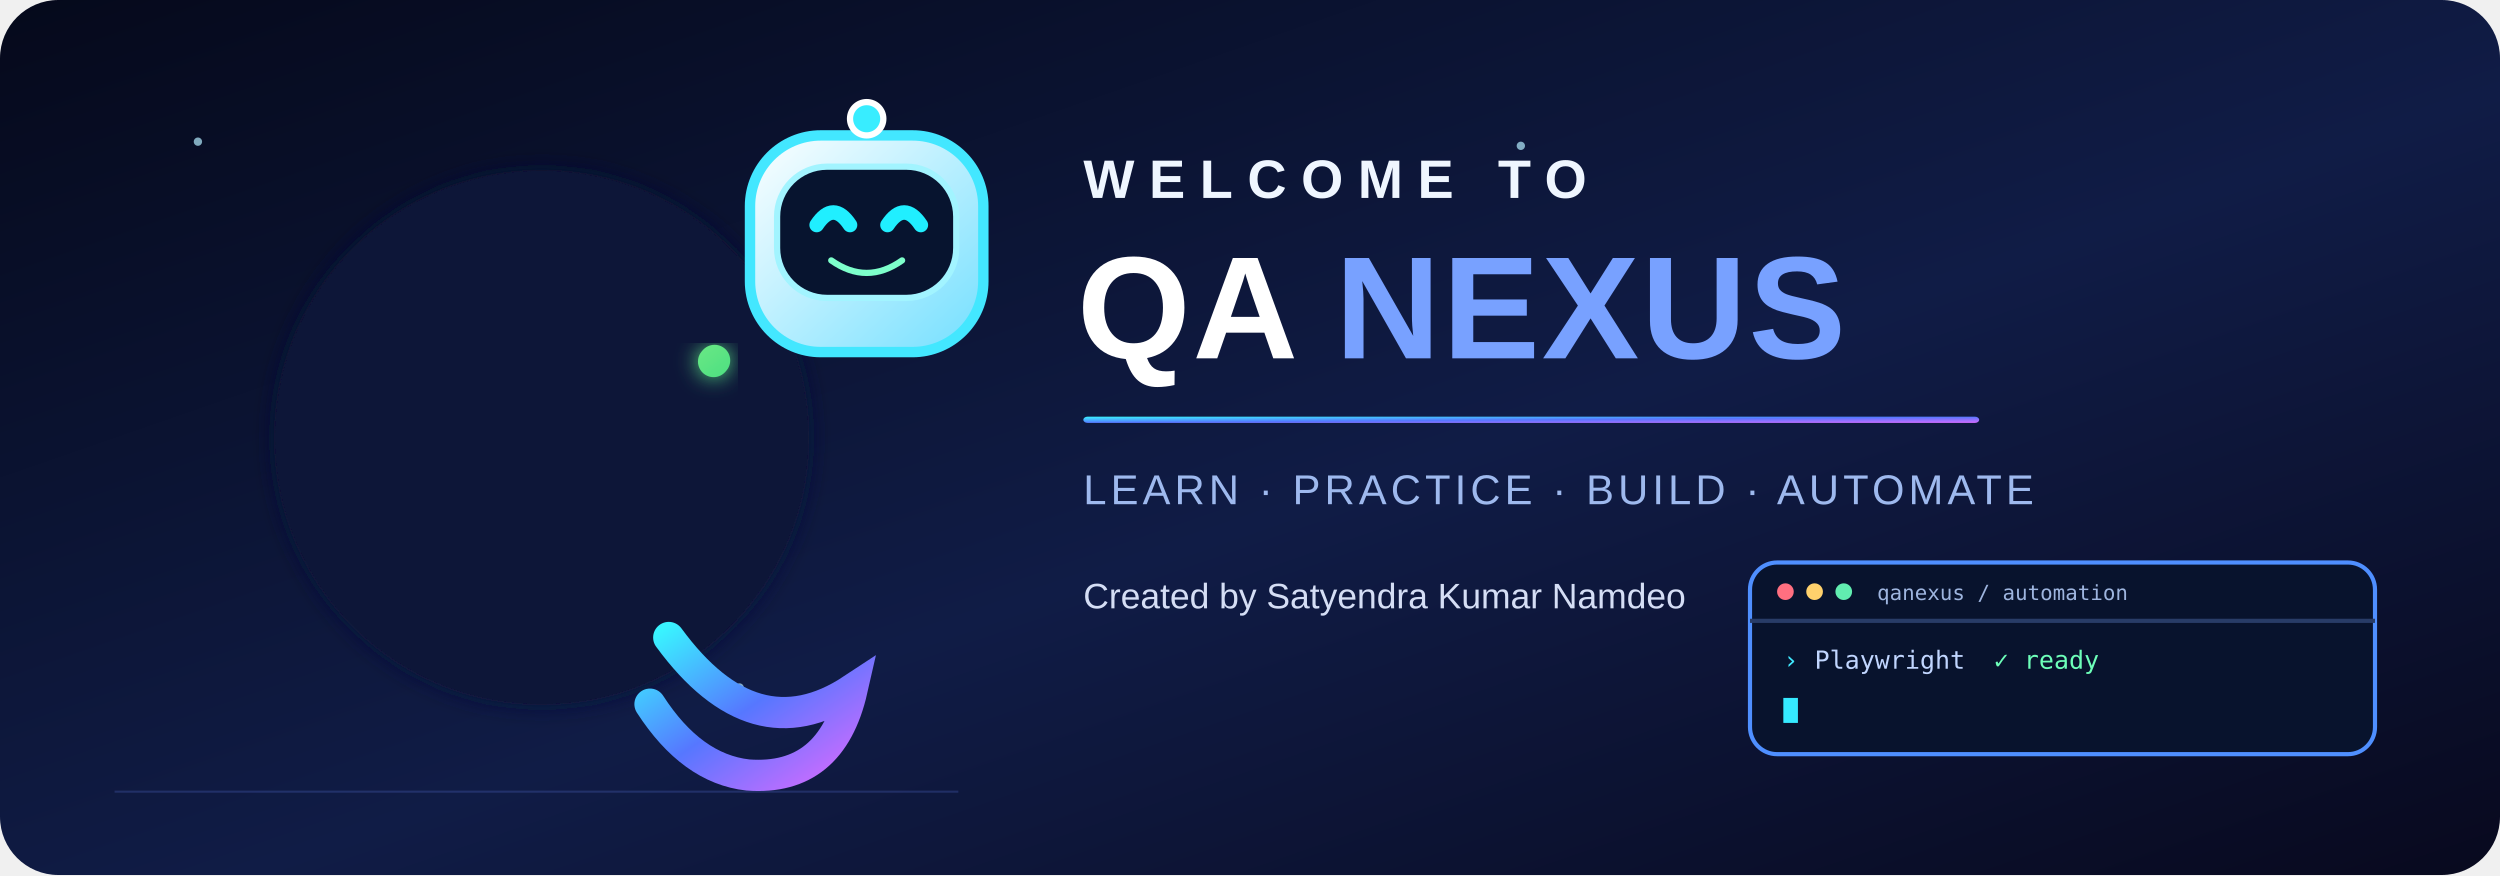
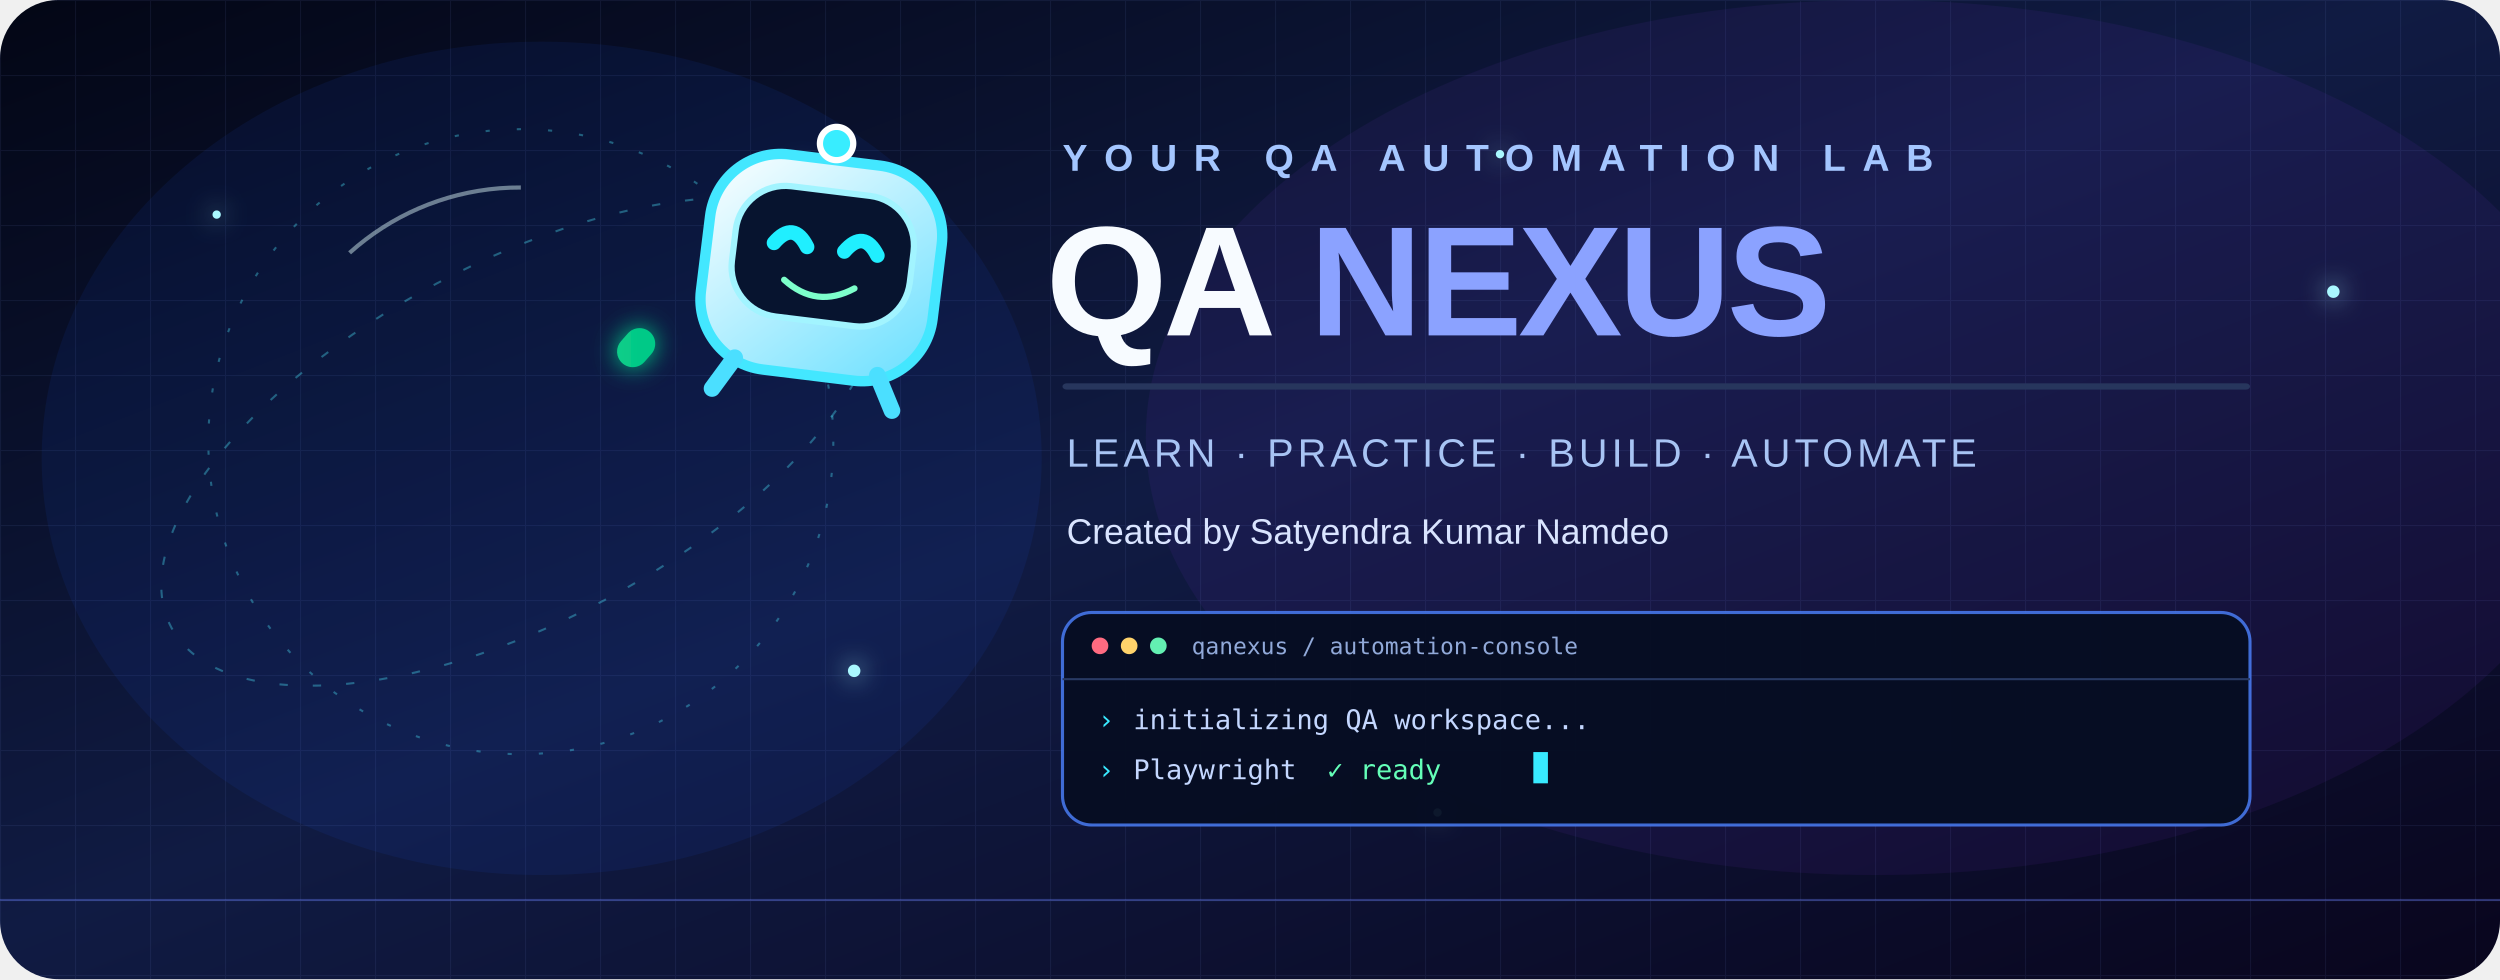
- <svg xmlns="http://www.w3.org/2000/svg" width="1200" height="420" viewBox="0 0 1200 420" role="img" aria-labelledby="title desc">
+ <svg xmlns="http://www.w3.org/2000/svg" width="1200" height="470" viewBox="0 0 1200 470" role="img" aria-labelledby="title desc">
  <defs>
    <linearGradient id="bg" x1="0" y1="0" x2="1" y2="1">
-       <stop stop-color="#05091b" />
-       <stop offset=".55" stop-color="#101c46" />
-       <stop offset="1" stop-color="#08091e" />
+       <stop stop-color="#030615" />
+       <stop offset=".48" stop-color="#101b43" />
+       <stop offset="1" stop-color="#09051d" />
    </linearGradient>
    <linearGradient id="neon" x1="0" y1="0" x2="1" y2="1">
-       <stop stop-color="#39f4ff" />
-       <stop offset=".5" stop-color="#5677ff" />
-       <stop offset="1" stop-color="#d36bff" />
+       <stop stop-color="#36f6ff" />
+       <stop offset=".48" stop-color="#6474ff" />
+       <stop offset="1" stop-color="#e16dff" />
    </linearGradient>
-     <linearGradient id="green" x1="0" y1="0" x2="1" y2="1">
-       <stop stop-color="#b7ff8d" />
-       <stop offset="1" stop-color="#00c879" />
+     <linearGradient id="green">
+       <stop stop-color="#b7ff9b" />
+       <stop offset="1" stop-color="#00c987" />
    </linearGradient>
    <linearGradient id="shell" x1="0" y1="0" x2="1" y2="1">
      <stop stop-color="#fff" />
-       <stop offset="1" stop-color="#72dfff" />
+       <stop offset="1" stop-color="#67dfff" />
    </linearGradient>
-     <filter id="glow">
-       <feGaussianBlur stdDeviation="5" result="b" />
+     <linearGradient id="beam">
+       <stop stop-color="#3ceeff" stop-opacity="0" />
+       <stop offset=".5" stop-color="#3ceeff" stop-opacity=".3" />
+       <stop offset="1" stop-color="#a86dff" stop-opacity="0" />
+     </linearGradient>
+     <filter id="glow" x="-80%" y="-80%" width="260%" height="260%">
+       <feGaussianBlur stdDeviation="6" result="b" />
      <feMerge>
        <feMergeNode in="b" />
        <feMergeNode in="SourceGraphic" />
      </feMerge>
    </filter>
+     <pattern id="grid" width="36" height="36" patternUnits="userSpaceOnUse">
+       <path d="M36 0H0V36" fill="none" stroke="#8daaff" stroke-opacity=".08" />
+     </pattern>
+     <clipPath id="clip">
+       <rect width="1200" height="470" rx="28" />
+     </clipPath>
  </defs>
-   <rect width="1200" height="420" rx="28" fill="url(#bg)" />
-   <g fill="#b3ecff" opacity=".7">
-     <circle cx="95" cy="68" r="2">
-       <animate attributeName="opacity" values=".15;1;.15" dur="2.2s" repeatCount="indefinite" />
-     </circle>
-     <circle cx="355" cy="330" r="2">
-       <animate attributeName="opacity" values="1;.2;1" dur="3s" repeatCount="indefinite" />
-     </circle>
-     <circle cx="730" cy="70" r="2">
-       <animate attributeName="opacity" values=".2;1;.2" dur="2.5s" repeatCount="indefinite" />
-     </circle>
-     <circle cx="1090" cy="310" r="2">
-       <animate attributeName="opacity" values=".1;.9;.1" dur="2.7s" repeatCount="indefinite" />
-     </circle>
+   <g clip-path="url(#clip)">
+     <rect width="1200" height="470" rx="28" fill="url(#bg)" />
+     <rect width="1200" height="470" fill="url(#grid)" />
+     <ellipse cx="260" cy="220" rx="240" ry="200" fill="#175cff" opacity=".08">
+       <animate attributeName="rx" values="210;270;210" dur="7s" repeatCount="indefinite" />
+     </ellipse>
+     <ellipse cx="900" cy="210" rx="350" ry="210" fill="#9b35ff" opacity=".07">
+       <animate attributeName="ry" values="180;230;180" dur="8s" repeatCount="indefinite" />
+     </ellipse>
+     <g stroke="#4feaff" stroke-opacity=".35" fill="none">
+       <circle cx="250" cy="212" r="150" stroke-dasharray="2 13">
+         <animateTransform attributeName="transform" type="rotate" from="0 250 212" to="360 250 212" dur="28s" repeatCount="indefinite" />
+       </circle>
+       <ellipse cx="250" cy="212" rx="190" ry="86" transform="rotate(-28 250 212)" stroke-dasharray="4 12">
+         <animateTransform attributeName="transform" type="rotate" from="-28 250 212" to="332 250 212" dur="19s" repeatCount="indefinite" />
+       </ellipse>
+     </g>
+     <g fill="#a9f8ff" filter="url(#glow)">
+       <circle cx="104" cy="103" r="2">
+         <animate attributeName="cy" values="103;84;103" dur="3s" repeatCount="indefinite" />
+       </circle>
+       <circle cx="385" cy="82" r="2">
+         <animate attributeName="cx" values="385;410;385" dur="3.6s" repeatCount="indefinite" />
+       </circle>
+       <circle cx="410" cy="322" r="3">
+         <animate attributeName="r" values="2;4;2" dur="1.9s" repeatCount="indefinite" />
+       </circle>
+       <circle cx="720" cy="74" r="2">
+         <animate attributeName="opacity" values=".2;1;.2" dur="2.2s" repeatCount="indefinite" />
+       </circle>
+       <circle cx="1120" cy="140" r="3">
+         <animate attributeName="opacity" values=".2;1;.2" dur="2.8s" repeatCount="indefinite" />
+       </circle>
+       <circle cx="690" cy="390" r="2">
+         <animate attributeName="cy" values="390;365;390" dur="4s" repeatCount="indefinite" />
+       </circle>
+     </g>
+     <path d="M250 90a122 122 0 1 0 86 208l49 45" fill="none" stroke="url(#neon)" stroke-width="25" stroke-linecap="round" stroke-dasharray="740" stroke-dashoffset="740" filter="url(#glow)">
+       <animate attributeName="stroke-dashoffset" from="740" to="0" dur="2.3s" fill="freeze" />
+     </path>
+     <path d="M195 210l39 38 73-83" fill="none" stroke="url(#green)" stroke-width="15" stroke-linecap="round" stroke-linejoin="round" stroke-dasharray="160" stroke-dashoffset="160" filter="url(#glow)">
+       <animate attributeName="stroke-dashoffset" from="160" to="0" begin="1.9s" dur=".8s" fill="freeze" />
+     </path>
+     <path d="M250 90a122 122 0 1 0 86 208l49 45" fill="none" stroke="#e5ffff" stroke-opacity=".45" stroke-width="2" stroke-dasharray="90 650">
+       <animate attributeName="stroke-dashoffset" from="0" to="-740" dur="4s" repeatCount="indefinite" />
+     </path>
+     <g>
+       <animateTransform attributeName="transform" type="translate" values="0 0;0 -11;0 0" dur="3.2s" repeatCount="indefinite" />
+       <g transform="translate(345 70) rotate(7)">
+         <rect width="112" height="104" rx="34" fill="url(#shell)" stroke="#43e7ff" stroke-width="5" />
+         <rect x="13" y="15" width="86" height="63" rx="24" fill="#07142f" stroke="#a2f4ff" stroke-width="3" />
+         <path d="M32 43q8-12 16 0m18 0q8-12 16 0" stroke="#20efff" stroke-width="7" stroke-linecap="round" fill="none" />
+         <path d="M39 60q17 12 34 0" stroke="#7dffcb" stroke-width="3" fill="none" stroke-linecap="round" />
+         <circle cx="56" cy="-8" r="8" fill="#38edff" stroke="#fff" stroke-width="3" />
+         <path d="M20 100l-9 16m78-16l9 16" stroke="#4bdfff" stroke-width="8" stroke-linecap="round" />
+       </g>
+     </g>
+     <g font-family="Arial,Helvetica,sans-serif">
+       <text x="510" y="82" fill="#a4c6ff" font-size="18" font-weight="700" letter-spacing="8">YOUR QA AUTOMATION LAB</text>
+       <text x="502" y="161" fill="#f7fbff" font-size="75" font-weight="800" letter-spacing="-2">QA <tspan fill="#8ba2ff">NEXUS</tspan>
+       </text>
+       <rect x="510" y="184" width="570" height="3" rx="2" fill="#27365d" />
+       <rect x="510" y="184" width="0" height="3" rx="2" fill="url(#neon)">
+         <animate attributeName="width" values="0;570;570;0" keyTimes="0;.35;.8;1" dur="5s" repeatCount="indefinite" />
+       </rect>
+       <text x="512" y="224" fill="#a8c4f4" font-size="19" letter-spacing="2">LEARN · PRACTICE · BUILD · AUTOMATE</text>
+       <text x="512" y="261" fill="#d9e4ff" font-size="17">Created by Satyendra Kumar Namdeo</text>
+       <g transform="translate(510 294)">
+         <rect width="570" height="102" rx="14" fill="#060d22" fill-opacity=".95" stroke="#4c82ff" stroke-opacity=".8" stroke-width="1.5" />
+         <path d="M0 32H570" stroke="#283a64" />
+         <circle cx="18" cy="16" r="4" fill="#ff6b81" />
+         <circle cx="32" cy="16" r="4" fill="#ffd36b" />
+         <circle cx="46" cy="16" r="4" fill="#63efb2" />
+         <text x="62" y="20" fill="#91a9d9" font-family="monospace" font-size="11">qanexus / automation-console</text>
+         <text x="17" y="56" fill="#39eaff" font-family="monospace" font-size="13">›</text>
+         <text x="34" y="56" fill="#c4d7ff" font-family="monospace" font-size="13">initializing QA workspace...</text>
+         <text x="17" y="80" fill="#39eaff" font-family="monospace" font-size="13">›</text>
+         <text x="34" y="80" fill="#c4d7ff" font-family="monospace" font-size="13">Playwright</text>
+         <text x="127" y="80" fill="#64ffb8" font-family="monospace" font-size="13">✓ ready</text>
+         <rect x="226" y="67" width="7" height="15" fill="#38eaff">
+           <animate attributeName="opacity" values="1;0;1" dur=".75s" repeatCount="indefinite" />
+         </rect>
+       </g>
+     </g>
+     <rect x="-500" y="0" width="300" height="470" fill="url(#beam)" opacity=".8" transform="skewX(-20)">
+       <animate attributeName="x" values="-500;1500" dur="6s" repeatCount="indefinite" />
+     </rect>
+     <path d="M0 432H1200" stroke="#6a82ff" stroke-opacity=".35" />
+     <path d="M0 432H1200" stroke="url(#neon)" stroke-width="2" stroke-dasharray="120 1080">
+       <animate attributeName="stroke-dashoffset" from="0" to="-1200" dur="5s" repeatCount="indefinite" />
+     </path>
  </g>
-   <circle cx="260" cy="210" r="128" fill="#091638" stroke="url(#neon)" stroke-width="17" stroke-dasharray="805" stroke-dashoffset="805" filter="url(#glow)">
-     <animate attributeName="stroke-dashoffset" from="805" to="0" dur="2.5s" fill="freeze" />
-   </circle>
-   <path d="M235 218l35 37 73-82" fill="none" stroke="url(#green)" stroke-width="15" stroke-linecap="round" stroke-linejoin="round" stroke-dasharray="160" stroke-dashoffset="160" filter="url(#glow)">
-     <animate attributeName="stroke-dashoffset" from="160" to="0" begin="1.8s" dur=".8s" fill="freeze" />
-   </path>
-   <path d="M321 306q41 56 88 25-10 44-50 41-27-3-47-34" fill="none" stroke="url(#neon)" stroke-width="15" stroke-linecap="round">
-     <animate attributeName="opacity" values=".65;1;.65" dur="2s" repeatCount="indefinite" />
-   </path>
-   <g transform="translate(360 65)">
-     <animateTransform attributeName="transform" type="translate" values="360 65;360 52;360 65" dur="3s" repeatCount="indefinite" />
-     <rect x="0" y="0" width="112" height="104" rx="34" fill="url(#shell)" stroke="#43e7ff" stroke-width="5" />
-     <rect x="13" y="15" width="86" height="63" rx="24" fill="#07142f" stroke="#a2f4ff" stroke-width="3" />
-     <path d="M32 43q8-12 16 0m18 0q8-12 16 0" stroke="#20efff" stroke-width="7" stroke-linecap="round" fill="none" />
-     <path d="M39 60q17 12 34 0" stroke="#7dffcb" stroke-width="3" fill="none" stroke-linecap="round" />
-     <circle cx="56" cy="-8" r="8" fill="#38edff" stroke="#fff" stroke-width="3" />
-   </g>
-   <g transform="translate(520 95)">
-     <text x="0" y="0" fill="#eff6ff" font-family="Arial,Helvetica,sans-serif" font-size="26" font-weight="700" letter-spacing="7">WELCOME TO</text>
-     <text x="-3" y="77" fill="#fff" font-family="Arial,Helvetica,sans-serif" font-size="70" font-weight="800" letter-spacing="1">QA <tspan fill="#78a1ff">NEXUS</tspan>
-     </text>
-     <rect x="0" y="105" width="430" height="3" rx="2" fill="url(#neon)">
-       <animate attributeName="width" values="0;430" dur="1.6s" fill="freeze" />
-     </rect>
-     <text x="0" y="147" fill="#9eb9ee" font-family="Arial,Helvetica,sans-serif" font-size="20" letter-spacing="2">LEARN · PRACTICE · BUILD · AUTOMATE</text>
-     <text x="0" y="197" fill="#d5def5" font-family="Arial,Helvetica,sans-serif" font-size="17">Created by Satyendra Kumar Namdeo</text>
-   </g>
-   <g transform="translate(840 270)">
-     <animateTransform attributeName="transform" type="translate" values="840 270;840 262;840 270" dur="3.4s" repeatCount="indefinite" />
-     <rect width="300" height="92" rx="13" fill="#08132d" stroke="#4f8fff" stroke-width="2" />
-     <path d="M0 28H300" stroke="#283c67" stroke-width="2" />
-     <circle cx="17" cy="14" r="4" fill="#ff6f80" />
-     <circle cx="31" cy="14" r="4" fill="#ffd16c" />
-     <circle cx="45" cy="14" r="4" fill="#61edb0" />
-     <text x="61" y="18" fill="#9eb5df" font-family="monospace" font-size="10">qanexus / automation</text>
-     <text x="16" y="51" fill="#40eaff" font-family="monospace" font-size="12">›</text>
-     <text x="31" y="51" fill="#c1d6ff" font-family="monospace" font-size="12">Playwright</text>
-     <text x="117" y="51" fill="#6dffb9" font-family="monospace" font-size="12">✓ ready</text>
-     <rect x="16" y="65" width="7" height="12" fill="#35eaff">
-       <animate attributeName="opacity" values="1;0;1" dur=".9s" repeatCount="indefinite" />
-     </rect>
-   </g>
-   <path d="M55 380H460" stroke="#6d8bff" stroke-opacity=".2" />
-   <path d="M55 380H270" stroke="url(#neon)" stroke-width="2">
-     <animate attributeName="stroke-dasharray" values="0 405;405 0" dur="3s" repeatCount="indefinite" />
-   </path>
</svg>
